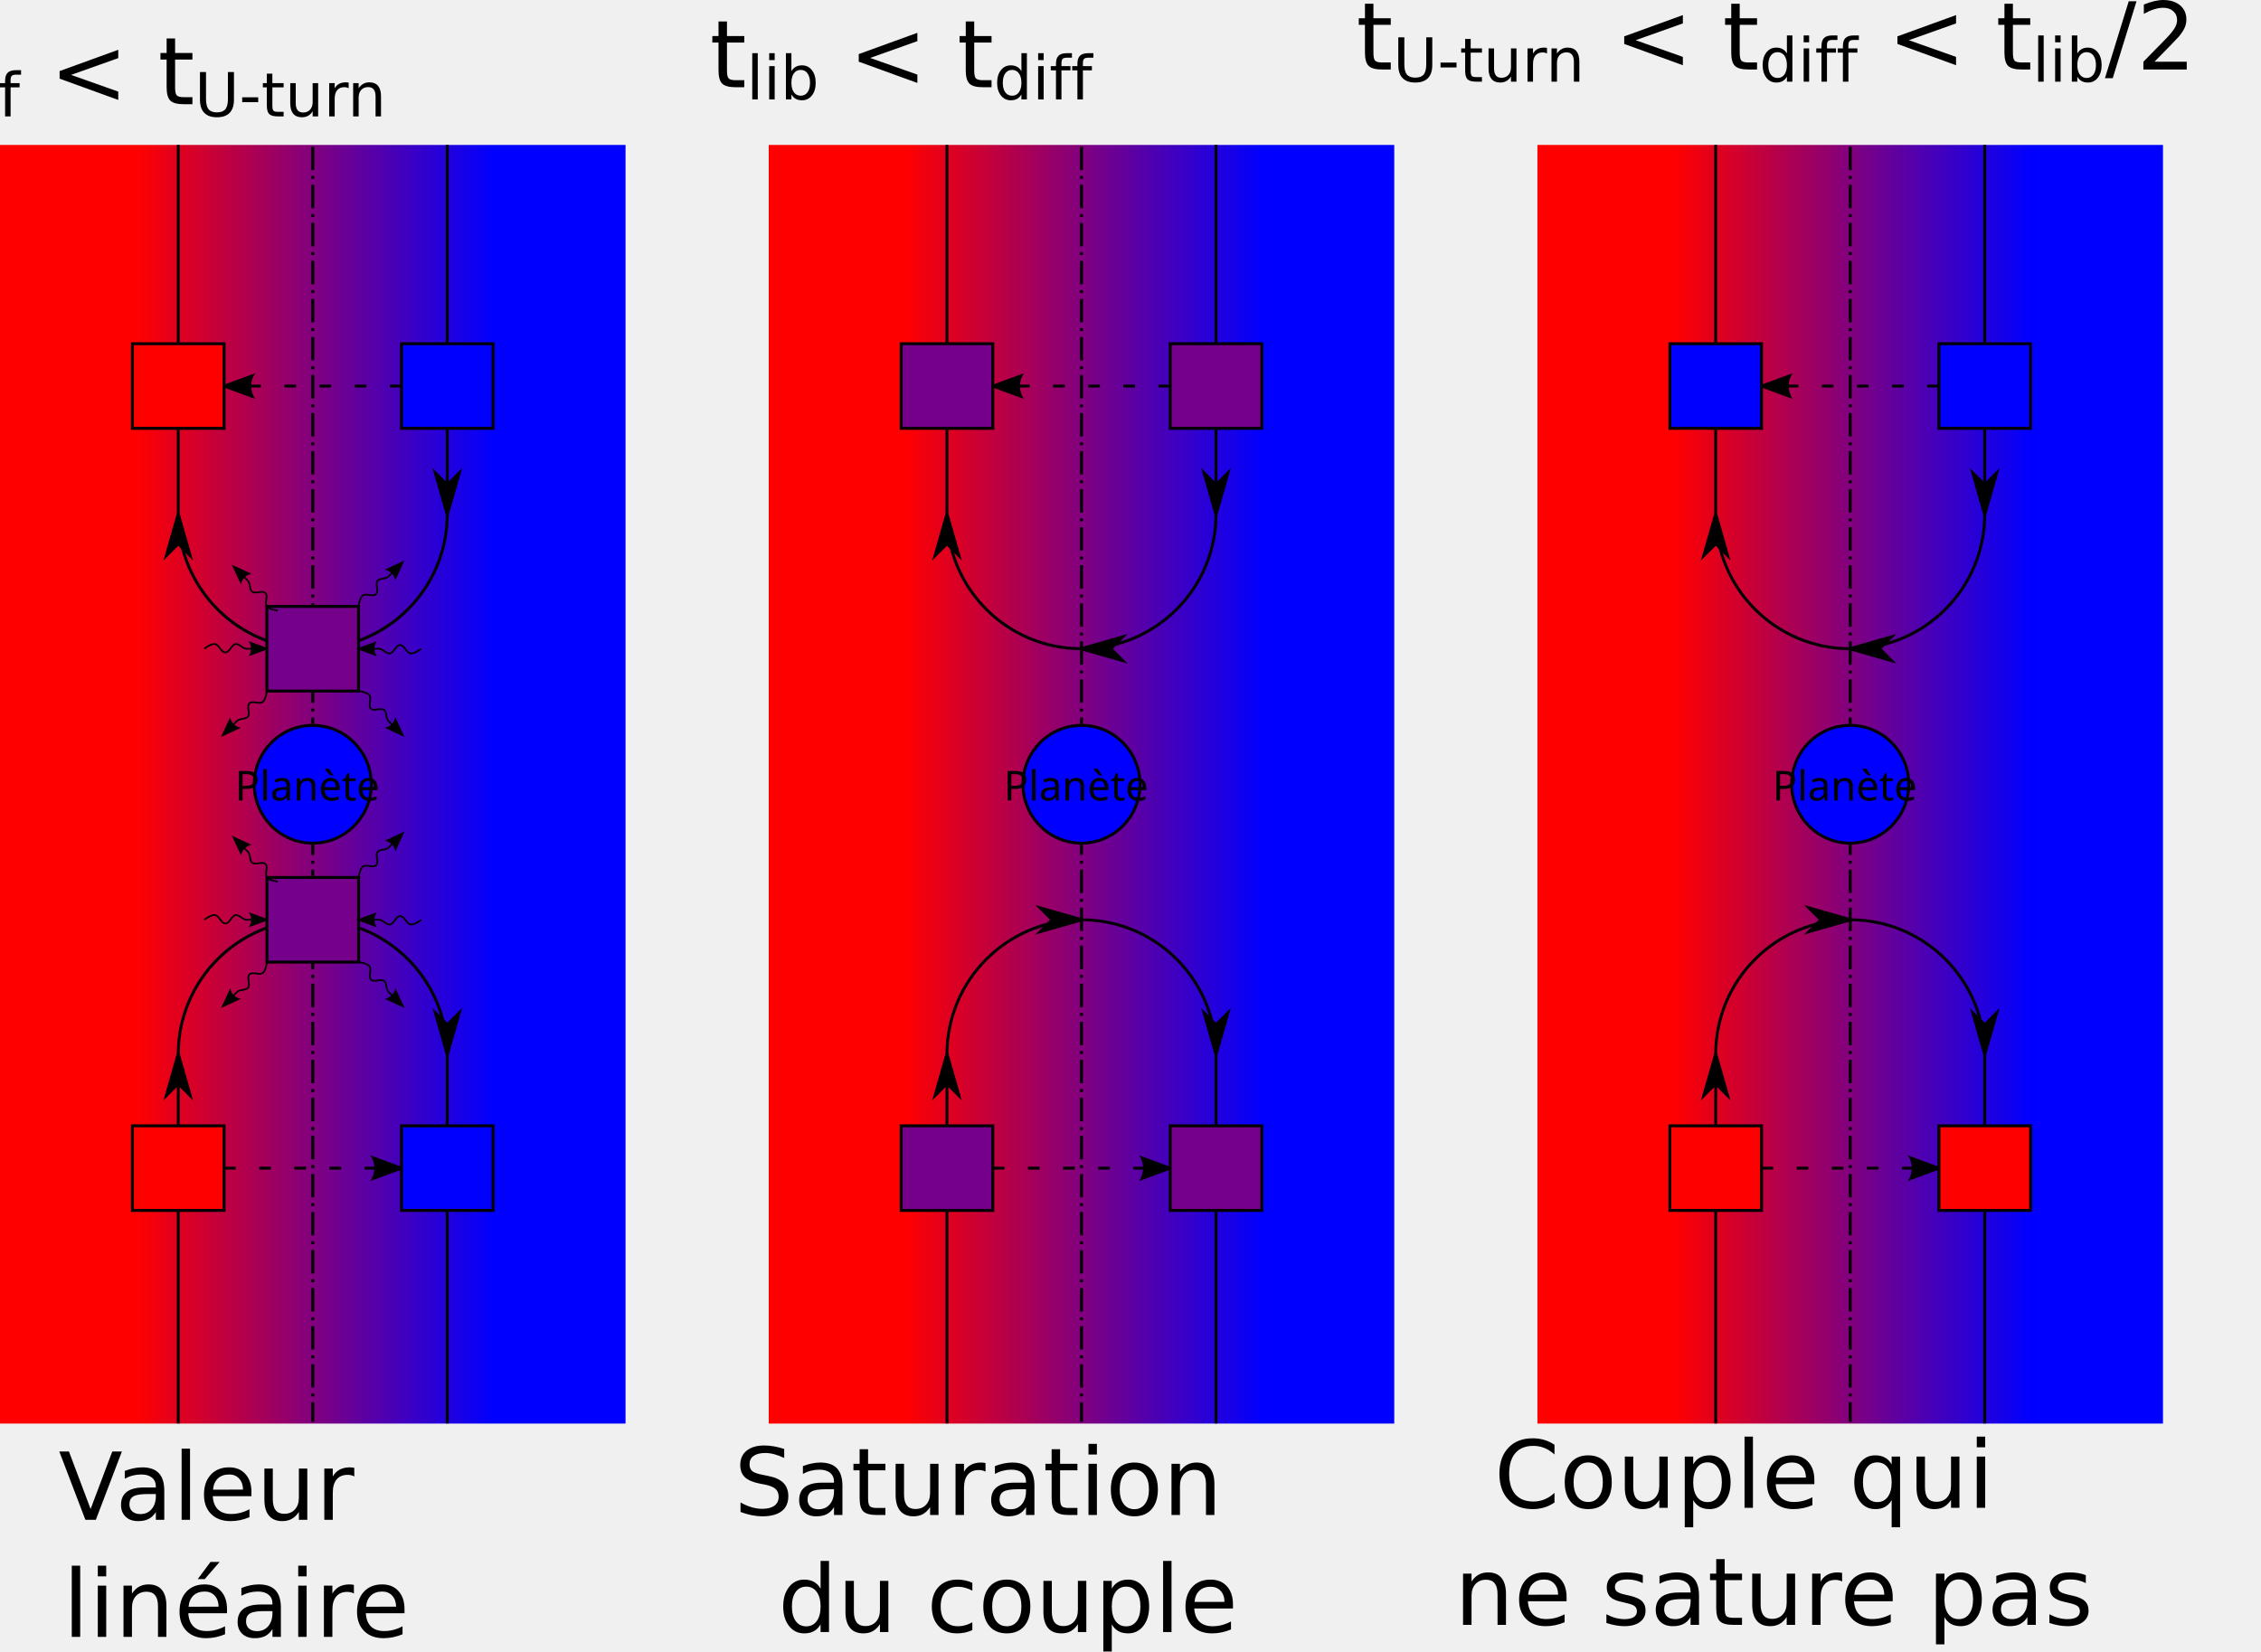
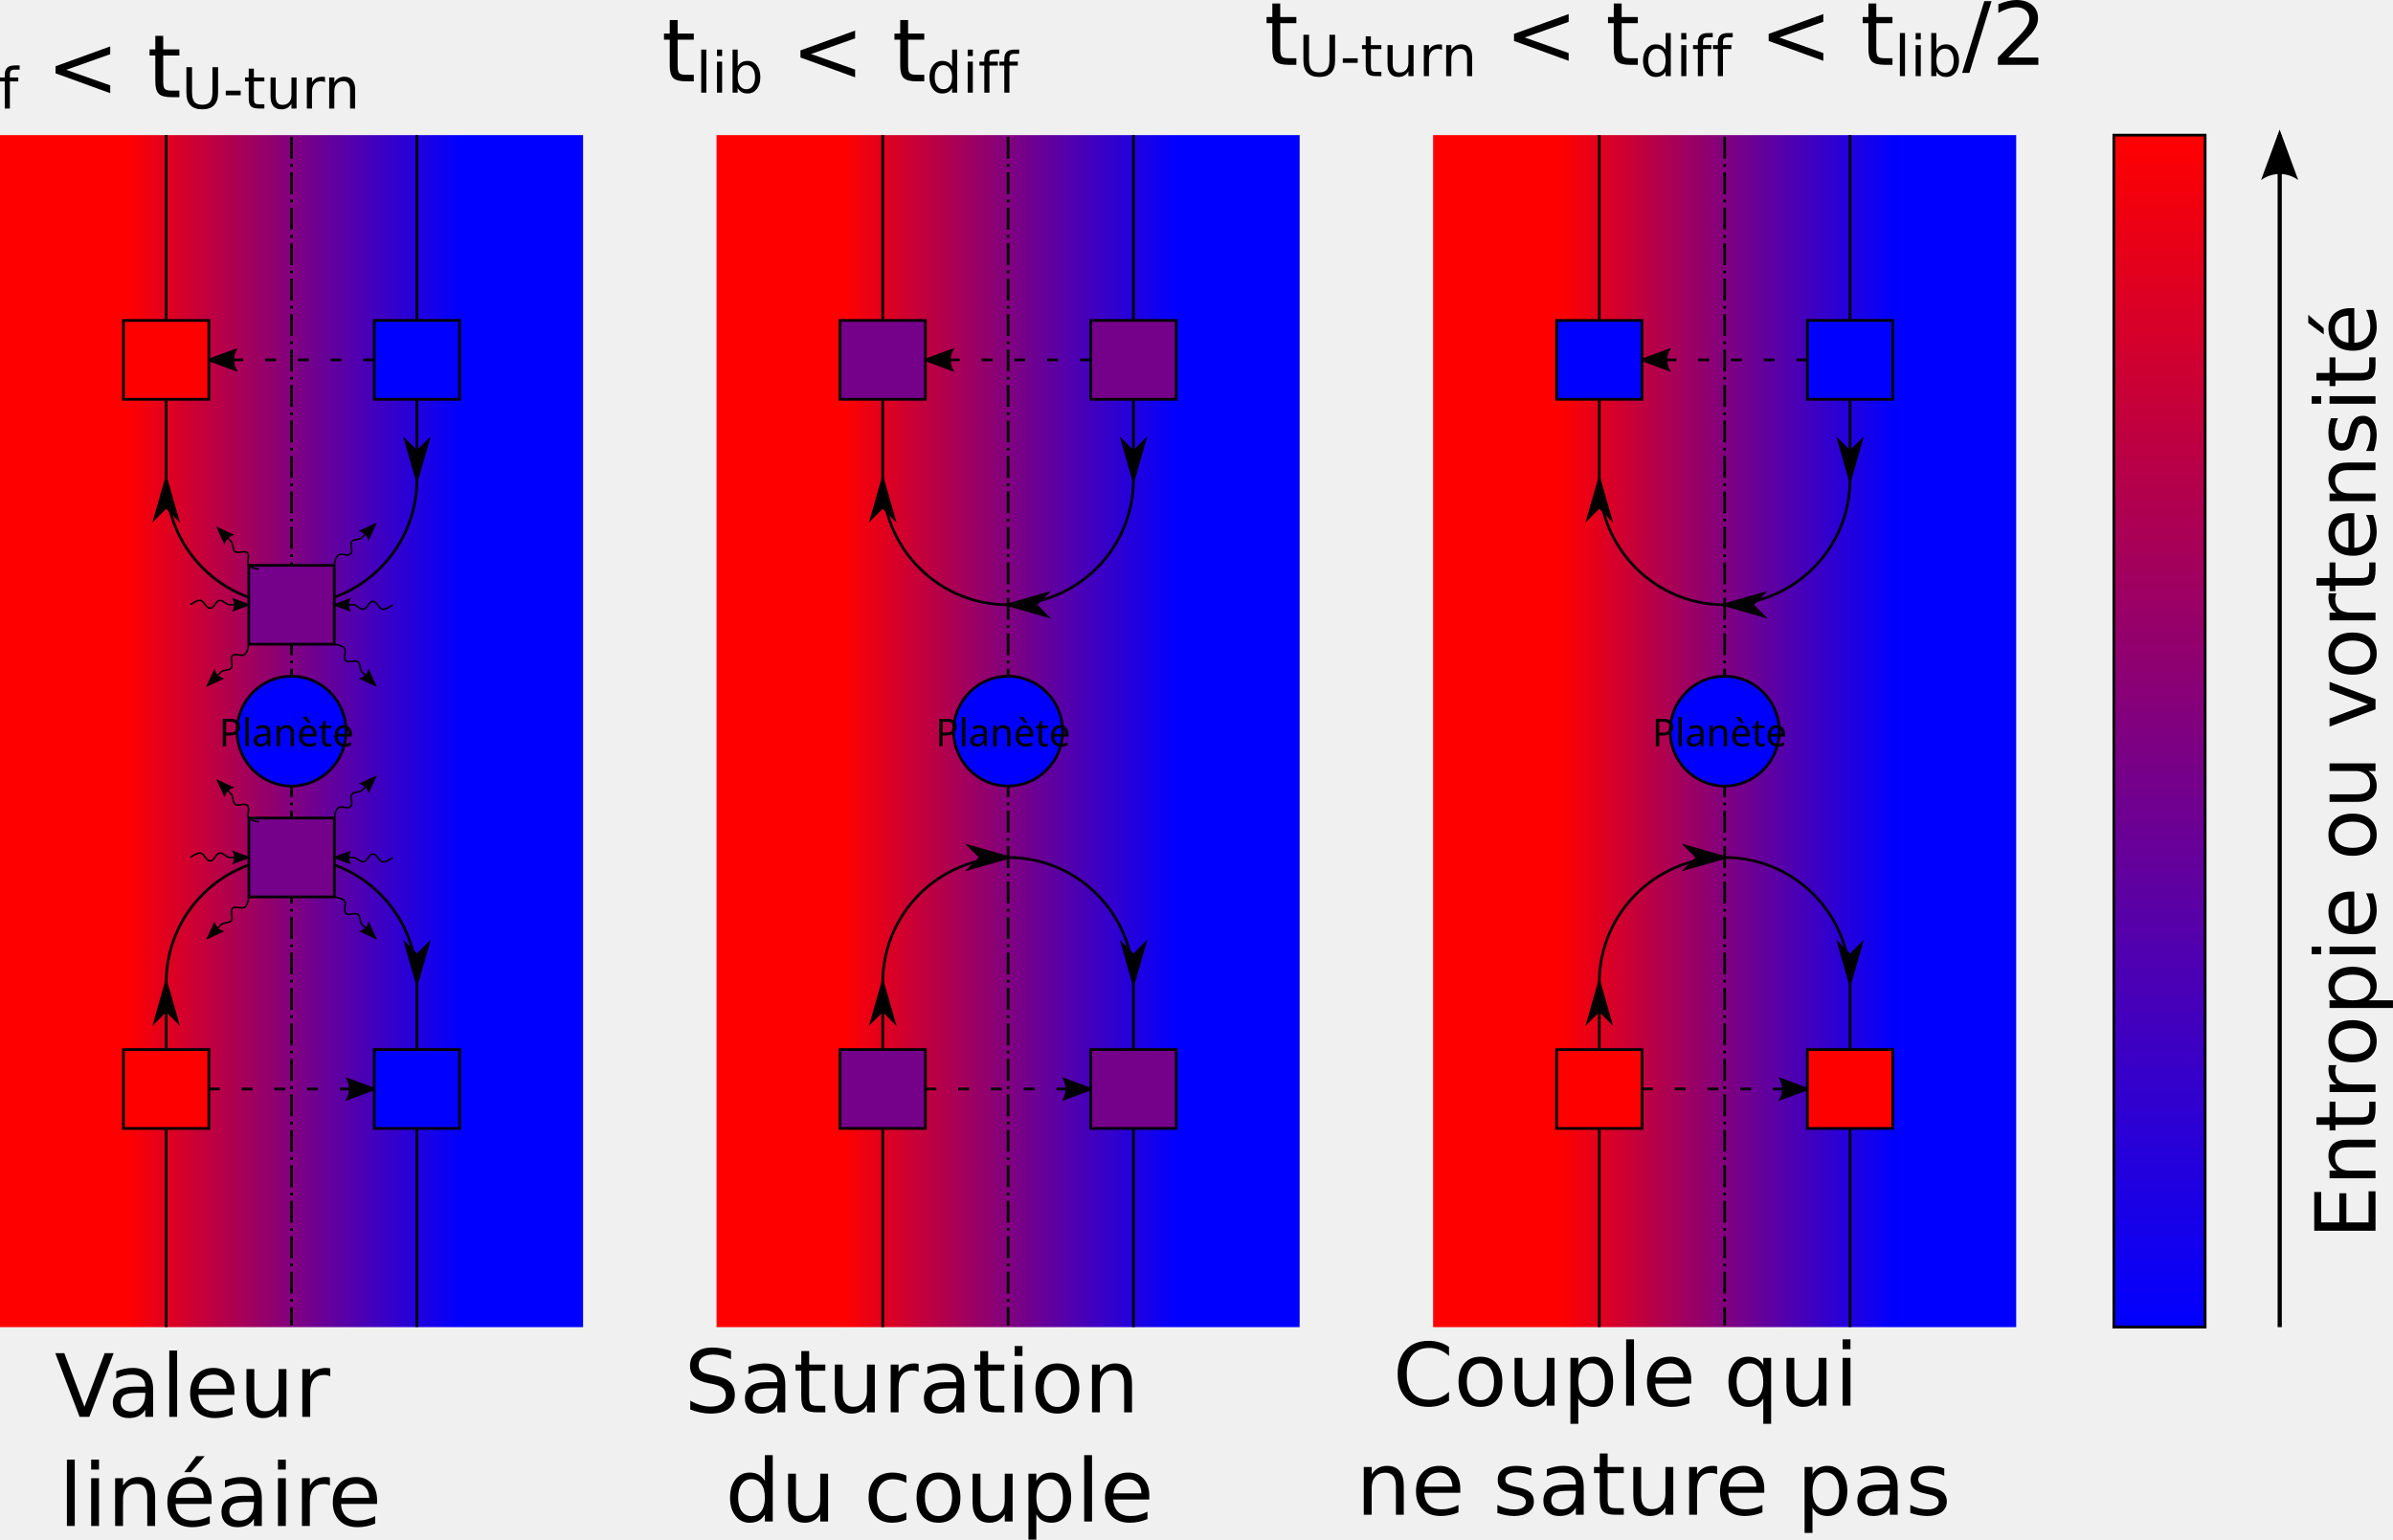
- <svg xmlns="http://www.w3.org/2000/svg" xmlns:xlink="http://www.w3.org/1999/xlink" width="772.431" height="564.331" viewBox="0 0 772.431 564.331" id="svg3031" version="1.1">
+ <svg xmlns="http://www.w3.org/2000/svg" xmlns:xlink="http://www.w3.org/1999/xlink" width="569.467" height="366.422" viewBox="0 0 569.467 366.422" id="svg3031" version="1.1">
  <defs id="defs3035">
    <marker orient="auto" refY="0" refX="0" id="Arrow2Lend" style="overflow:visible">
      <path id="path4685" style="font-size:12px;fill-rule:evenodd;stroke-width:0.625;stroke-linejoin:round" d="M 8.719,4.034 -2.207,0.016 8.719,-4.002 c -1.745,2.372 -1.735,5.617 -6e-7,8.035 z" transform="matrix(-1.1,0,0,-1.1,-1.1,0)" />
    </marker>
    <linearGradient id="linearGradient3984">
      <stop style="stop-color:#ff0000;stop-opacity:1;" offset="0" id="stop3986" />
      <stop style="stop-color:#0000ff;stop-opacity:1;" offset="1" id="stop3988" />
    </linearGradient>
    <marker style="overflow:visible" id="Arrow1Lend-2" refX="0" refY="0" orient="auto">
      <path transform="matrix(-0.8,0,0,-0.8,-10,0)" style="fill-rule:evenodd;stroke:#000000;stroke-width:1pt;marker-start:none" d="M 0,0 5,-5 -12.5,0 5,5 0,0 z" id="path3763" />
    </marker>
    <linearGradient xlink:href="#linearGradient3984" id="linearGradient7301" gradientUnits="userSpaceOnUse" gradientTransform="translate(-471.0919,-1.7965868e-6)" x1="-210.606" y1="220.146" x2="-88.147" y2="220.146" />
    <linearGradient xlink:href="#linearGradient3984" id="linearGradient7303" gradientUnits="userSpaceOnUse" gradientTransform="translate(-213.0533,-1.7965868e-6)" x1="-210.606" y1="220.146" x2="-88.147" y2="220.146" />
    <linearGradient xlink:href="#linearGradient3984" id="linearGradient7305" gradientUnits="userSpaceOnUse" gradientTransform="translate(54.15125,-1.7965868e-6)" x1="-210.606" y1="220.146" x2="-88.147" y2="220.146" />
+     <linearGradient xlink:href="#linearGradient3984" id="linearGradient3862" x1="791.463" y1="49.525" x2="791.463" y2="486.44" gradientUnits="userSpaceOnUse" gradientTransform="matrix(0.6493026,0,0,0.6493026,-2.8117872e-6,-1.630387e-6)" />
  </defs>
-   <g style="font-size:14px;font-style:normal;font-variant:normal;font-weight:normal;font-stretch:normal;text-align:start;line-height:125%;letter-spacing:0px;word-spacing:0px;writing-mode:lr-tb;text-anchor:start;fill:#ffffff;fill-opacity:1;stroke:none;font-family:Sans;-inkscape-font-specification:Sans" id="text6004" transform="translate(-122.889,-709.0638)" />
-   <g style="font-size:14px;font-style:normal;font-variant:normal;font-weight:normal;font-stretch:normal;text-align:start;line-height:125%;letter-spacing:0px;word-spacing:0px;writing-mode:lr-tb;text-anchor:start;fill:#ffffff;fill-opacity:1;stroke:none;font-family:Sans;-inkscape-font-specification:Sans" id="text6004-9" transform="translate(98.63056,-710.0609)" />
-   <g id="g7266" transform="translate(728.1893,47.83678)">
+   <g style="font-size:14px;font-style:normal;font-variant:normal;font-weight:normal;font-stretch:normal;text-align:start;line-height:125%;letter-spacing:0px;word-spacing:0px;writing-mode:lr-tb;text-anchor:start;fill:#ffffff;fill-opacity:1;stroke:none;font-family:Sans;-inkscape-font-specification:Sans" id="text6004" transform="translate(-270.1691,-808.0186)" />
+   <g style="font-size:14px;font-style:normal;font-variant:normal;font-weight:normal;font-stretch:normal;text-align:start;line-height:125%;letter-spacing:0px;word-spacing:0px;writing-mode:lr-tb;text-anchor:start;fill:#ffffff;fill-opacity:1;stroke:none;font-family:Sans;-inkscape-font-specification:Sans" id="text6004-9" transform="translate(-48.64946,-809.0157)" />
+   <g id="g7266" transform="matrix(0.6493026,0,0,0.6493026,472.8152,31.06054)">
    <rect y="1.688" x="-728.189" height="436.915" width="213.702" id="rect6919" style="fill:url(#linearGradient7301);fill-opacity:1;stroke:none" />
    <path id="path6921" d="m -621.338,2.304 0,435.684" style="fill:none;stroke:#000000;stroke-width:1;stroke-miterlimit:4;stroke-opacity:1;stroke-dasharray:8, 2, 1, 2;stroke-dashoffset:0" />
    <path id="path6923" d="m -591.039,84.071 -60.6,0" style="fill:#ff0000;fill-opacity:1;fill-rule:evenodd;stroke:#000000;stroke-width:1;stroke-linecap:butt;stroke-linejoin:miter;stroke-miterlimit:4;stroke-opacity:1;stroke-dasharray:4, 8;stroke-dashoffset:0;marker-end:url(#Arrow2Lend)" />
    <path transform="matrix(1,0,0,1.006404,-1101.338,-181.9176)" d="m 500,399.505 c 0,11.046 -8.954,20 -20,20 -11.046,0 -20,-8.954 -20,-20 0,-11.046 8.954,-20 20,-20 11.046,0 20,8.954 20,20 z" id="path6925" style="fill:#0000ff;fill-opacity:1;fill-rule:evenodd;stroke:#000000;stroke-width:0.997;stroke-miterlimit:4;stroke-opacity:1;stroke-dasharray:none;stroke-dashoffset:0" />
    <path id="path6927" d="m -667.292,438.578 0,-126.188 c 0,-25.376 20.593,-45.938 45.969,-45.938 25.376,0 45.938,20.562 45.938,45.938 l 0,126.188" style="fill:none;stroke:#000000;stroke-width:1;marker-mid:url(#Arrow1Lend-2)" />
    <path id="path6929" d="m -575.385,1.682 0,126.219 c 0,25.376 -20.593,45.938 -45.969,45.938 -25.376,0 -45.938,-20.562 -45.938,-45.938 l 0,-126.219" style="fill:none;stroke:#000000;stroke-width:1;marker-mid:url(#Arrow1Lend-2)" />
    <use height="440.301" width="659.683" transform="matrix(-1,0,0,1,-717.4336,267.2458)" id="use6931" xlink:href="#path4473" y="0" x="0" />
    <text transform="scale(0.9968133,1.003197)" id="text6933" y="224.961" x="-649.988" style="font-size:14.045px;font-style:normal;font-variant:normal;font-weight:normal;font-stretch:normal;text-align:start;line-height:125%;letter-spacing:0px;word-spacing:0px;writing-mode:lr-tb;text-anchor:start;fill:#000000;fill-opacity:1;stroke:none;font-family:Sans;-inkscape-font-specification:Sans" xml:space="preserve">
      <tspan y="224.961" x="-649.988" id="tspan6935">Planète</tspan>
    </text>
    <rect y="69.615" x="-591.039" height="28.912" width="31.307" id="rect6937" style="fill:#0000ff;stroke:#000000;stroke-width:1;stroke-linecap:butt;stroke-linejoin:miter;stroke-miterlimit:4;stroke-opacity:1;stroke-dasharray:none;stroke-dashoffset:0" />
    <rect style="fill:#ff0000;stroke:#000000;stroke-width:1;stroke-linecap:butt;stroke-linejoin:miter;stroke-miterlimit:4;stroke-opacity:1;stroke-dasharray:none;stroke-dashoffset:0" id="rect6939" width="31.307" height="28.912" x="-682.945" y="69.615" />
    <rect style="fill:#ff0000;stroke:#000000;stroke-width:1;stroke-linecap:butt;stroke-linejoin:miter;stroke-miterlimit:4;stroke-opacity:1;stroke-dasharray:none;stroke-dashoffset:0" id="rect6941" width="31.307" height="28.912" x="-682.945" y="336.861" />
    <rect y="336.861" x="-591.039" height="28.912" width="31.307" id="rect6943" style="fill:#0000ff;stroke:#000000;stroke-width:1;stroke-linecap:butt;stroke-linejoin:miter;stroke-miterlimit:4;stroke-opacity:1;stroke-dasharray:none;stroke-dashoffset:0" />
    <path id="path6947" d="m -658.393,266.453 c 0,0 2.303,-1.783 3.611,-1.618 1.527,0.193 2.072,2.876 3.611,2.876 1.539,0 2.075,-2.781 3.611,-2.876 1.202,-0.074 2.299,1.618 3.611,1.618 l 6.972,0" style="fill:none;stroke:#000000;stroke-width:0.584;stroke-linecap:butt;stroke-linejoin:miter;stroke-miterlimit:4;stroke-opacity:1;stroke-dasharray:none;stroke-dashoffset:0;marker-end:url(#Arrow2Lend)" />
    <rect y="251.997" x="-636.976" height="28.912" width="31.307" id="rect7149" style="fill:#75008a;fill-opacity:1;stroke:#000000;stroke-width:1;stroke-linecap:butt;stroke-linejoin:miter;stroke-miterlimit:4;stroke-opacity:1;stroke-dasharray:none;stroke-dashoffset:0" />
    <use x="0" y="0" xlink:href="#path6947" id="use7153" transform="matrix(-1,0,0,-1,-1242.646,532.9068)" width="659.683" height="440.301" />
    <use height="440.301" width="659.683" transform="matrix(-0.7071068,-0.7071068,0.7071068,-0.7071068,-1287.244,-23.73594)" id="use7155" xlink:href="#path6947" y="0" x="0" />
    <use x="0" y="0" xlink:href="#path6947" id="use7157" transform="matrix(0.7071068,-0.7071068,0.7071068,0.7071068,-328.5267,-401.9674)" width="659.683" height="440.301" />
    <use height="440.301" width="659.683" transform="matrix(0.7071068,0.7071068,-0.7071068,0.7071068,48.2954,558.0522)" id="use7159" xlink:href="#path6947" y="0" x="0" />
    <use x="0" y="0" xlink:href="#path6947" id="use7161" transform="matrix(-0.7071068,0.7071068,-0.7071068,-0.7071068,-914.1189,934.8743)" width="659.683" height="440.301" />
    <rect style="fill:#75008a;fill-opacity:1;stroke:#000000;stroke-width:1;stroke-linecap:butt;stroke-linejoin:miter;stroke-miterlimit:4;stroke-opacity:1;stroke-dasharray:none;stroke-dashoffset:0" id="rect7165" width="31.307" height="28.912" x="-637.007" y="159.382" />
    <use height="440.301" width="659.683" transform="matrix(-1,0,0,-1,-1242.677,440.2918)" id="use7167" xlink:href="#path6947" y="0" x="0" />
    <use x="0" y="0" xlink:href="#path6947" id="use7169" transform="matrix(-0.7071068,-0.7071068,0.7071068,-0.7071068,-1287.275,-116.351)" width="659.683" height="440.301" />
    <use height="440.301" width="659.683" transform="matrix(0.7071068,-0.7071068,0.7071068,0.7071068,-328.5579,-494.5824)" id="use7171" xlink:href="#path6947" y="0" x="0" />
    <use x="0" y="0" xlink:href="#path6947" id="use7173" transform="matrix(0.7071068,0.7071068,-0.7071068,0.7071068,48.26414,465.4372)" width="659.683" height="440.301" />
    <use height="440.301" width="659.683" transform="matrix(-0.7071068,0.7071068,-0.7071068,-0.7071068,-914.1502,842.2592)" id="use7175" xlink:href="#path6947" y="0" x="0" />
    <use height="440.301" width="659.683" transform="translate(-0.03125422,-92.61503)" id="use7177" xlink:href="#path6947" y="0" x="0" />
    <text id="text7179" y="-12.225" x="-620.874" style="font-size:32px;font-style:normal;font-variant:normal;font-weight:normal;font-stretch:normal;text-align:center;line-height:125%;letter-spacing:0px;word-spacing:0px;writing-mode:lr-tb;text-anchor:middle;fill:#000000;fill-opacity:1;stroke:none;font-family:DejaVu Sans;-inkscape-font-specification:DejaVu Sans" xml:space="preserve">
      <tspan y="-12.225" x="-620.874" id="tspan7181">t<tspan id="tspan7185" style="font-size:20.8px;baseline-shift:sub">diff</tspan> &lt; t<tspan id="tspan7183" style="font-size:20.8px;baseline-shift:sub">U-turn</tspan>
      </tspan>
    </text>
    <text id="text7205" y="471.479" x="-622.057" style="font-size:32px;font-style:normal;font-variant:normal;font-weight:normal;font-stretch:normal;text-align:center;line-height:125%;letter-spacing:0px;word-spacing:0px;writing-mode:lr-tb;text-anchor:middle;fill:#000000;fill-opacity:1;stroke:none;font-family:DejaVu Sans;-inkscape-font-specification:DejaVu Sans" xml:space="preserve">
      <tspan y="471.479" x="-622.057" id="tspan7207">Valeur</tspan>
      <tspan y="511.479" x="-622.057" id="tspan3075">linéaire</tspan>
    </text>
  </g>
-   <g id="g7244" transform="translate(732.7722,47.83678)">
+   <g id="g7244" transform="matrix(0.6493026,0,0,0.6493026,475.7908,31.06054)">
    <rect style="fill:url(#linearGradient7303);fill-opacity:1;stroke:none" id="rect6891" width="213.702" height="436.915" x="-470.151" y="1.688" />
    <path style="fill:none;stroke:#000000;stroke-width:1;stroke-miterlimit:4;stroke-opacity:1;stroke-dasharray:8, 2, 1, 2;stroke-dashoffset:0" d="m -363.3,2.304 0,435.684" id="path6893" />
    <path style="fill:#ff0000;fill-opacity:1;fill-rule:evenodd;stroke:#000000;stroke-width:1;stroke-linecap:butt;stroke-linejoin:miter;stroke-miterlimit:4;stroke-opacity:1;stroke-dasharray:4, 8;stroke-dashoffset:0;marker-end:url(#Arrow2Lend)" d="m -333,84.071 -60.6,0" id="path6895" />
    <path style="fill:#0000ff;fill-opacity:1;fill-rule:evenodd;stroke:#000000;stroke-width:0.997;stroke-miterlimit:4;stroke-opacity:1;stroke-dasharray:none;stroke-dashoffset:0" id="path6897" d="m 500,399.505 c 0,11.046 -8.954,20 -20,20 -11.046,0 -20,-8.954 -20,-20 0,-11.046 8.954,-20 20,-20 11.046,0 20,8.954 20,20 z" transform="matrix(1,0,0,1.006404,-843.2998,-181.9176)" />
    <path style="fill:none;stroke:#000000;stroke-width:1;marker-mid:url(#Arrow1Lend-2)" d="m -409.253,438.578 0,-126.188 c 0,-25.376 20.593,-45.938 45.969,-45.938 25.376,0 45.938,20.562 45.938,45.938 l 0,126.188" id="path6899" />
    <path style="fill:none;stroke:#000000;stroke-width:1;marker-mid:url(#Arrow1Lend-2)" d="m -317.347,1.682 0,126.219 c 0,25.376 -20.593,45.938 -45.969,45.938 -25.376,0 -45.938,-20.562 -45.938,-45.938 l 0,-126.219" id="path6901" />
    <use x="0" y="0" xlink:href="#path4473" id="use6903" transform="matrix(-1,0,0,1,-459.3951,267.2458)" width="659.683" height="440.301" />
    <text xml:space="preserve" style="font-size:14.045px;font-style:normal;font-variant:normal;font-weight:normal;font-stretch:normal;text-align:start;line-height:125%;letter-spacing:0px;word-spacing:0px;writing-mode:lr-tb;text-anchor:start;fill:#000000;fill-opacity:1;stroke:none;font-family:Sans;-inkscape-font-specification:Sans" x="-391.124" y="224.961" id="text6905" transform="scale(0.9968133,1.003197)">
      <tspan id="tspan6907" x="-391.124" y="224.961">Planète</tspan>
    </text>
    <rect style="fill:#75008a;fill-opacity:1;stroke:#000000;stroke-width:1;stroke-linecap:butt;stroke-linejoin:miter;stroke-miterlimit:4;stroke-opacity:1;stroke-dasharray:none;stroke-dashoffset:0" id="rect6909" width="31.307" height="28.912" x="-333" y="69.615" />
    <rect y="69.615" x="-424.906" height="28.912" width="31.307" id="rect6911" style="fill:#75008a;fill-opacity:1;stroke:#000000;stroke-width:1;stroke-linecap:butt;stroke-linejoin:miter;stroke-miterlimit:4;stroke-opacity:1;stroke-dasharray:none;stroke-dashoffset:0" />
    <rect y="336.861" x="-424.906" height="28.912" width="31.307" id="rect6913" style="fill:#75008a;fill-opacity:1;stroke:#000000;stroke-width:1;stroke-linecap:butt;stroke-linejoin:miter;stroke-miterlimit:4;stroke-opacity:1;stroke-dasharray:none;stroke-dashoffset:0" />
    <rect style="fill:#75008a;fill-opacity:1;stroke:#000000;stroke-width:1;stroke-linecap:butt;stroke-linejoin:miter;stroke-miterlimit:4;stroke-opacity:1;stroke-dasharray:none;stroke-dashoffset:0" id="rect6915" width="31.307" height="28.912" x="-333" y="336.861" />
    <text id="text7187" y="-18.027" x="-363.922" style="font-size:32px;font-style:normal;font-variant:normal;font-weight:normal;font-stretch:normal;text-align:center;line-height:125%;letter-spacing:0px;word-spacing:0px;writing-mode:lr-tb;text-anchor:middle;fill:#000000;fill-opacity:1;stroke:none;font-family:DejaVu Sans;-inkscape-font-specification:DejaVu Sans" xml:space="preserve">
      <tspan y="-18.027" x="-363.922" id="tspan7189">t<tspan id="tspan7193" style="font-size:20.8px;baseline-shift:sub">lib</tspan> &lt; t<tspan id="tspan7191" style="font-size:20.8px;baseline-shift:sub">diff</tspan>
      </tspan>
    </text>
    <text id="text7209" y="469.838" x="-362.979" style="font-size:32px;font-style:normal;font-variant:normal;font-weight:normal;font-stretch:normal;text-align:center;line-height:125%;letter-spacing:0px;word-spacing:0px;writing-mode:lr-tb;text-anchor:middle;fill:#000000;fill-opacity:1;stroke:none;font-family:DejaVu Sans;-inkscape-font-specification:DejaVu Sans" xml:space="preserve">
      <tspan y="469.838" x="-362.979" id="tspan7211">Saturation</tspan>
      <tspan id="tspan7213" y="509.838" x="-362.979">du couple</tspan>
    </text>
  </g>
-   <g id="g7221" transform="translate(728.1893,47.83678)">
+   <g id="g7221" transform="matrix(0.6493026,0,0,0.6493026,472.8152,31.06054)">
    <rect y="1.688" x="-202.946" height="436.915" width="213.702" id="rect3982" style="fill:url(#linearGradient7305);fill-opacity:1;stroke:none" />
    <path id="path4774" d="m -96.095,2.304 0,435.684" style="fill:none;stroke:#000000;stroke-width:1;stroke-miterlimit:4;stroke-opacity:1;stroke-dasharray:8, 2, 1, 2;stroke-dashoffset:0" />
    <path id="path4473" d="m -65.795,84.071 -60.6,0" style="fill:#ff0000;fill-opacity:1;fill-rule:evenodd;stroke:#000000;stroke-width:1;stroke-linecap:butt;stroke-linejoin:miter;stroke-miterlimit:4;stroke-opacity:1;stroke-dasharray:4, 8;stroke-dashoffset:0;marker-end:url(#Arrow2Lend)" />
    <path transform="matrix(1,0,0,1.006404,-576.0953,-181.9176)" d="m 500,399.505 c 0,11.046 -8.954,20 -20,20 -11.046,0 -20,-8.954 -20,-20 0,-11.046 8.954,-20 20,-20 11.046,0 20,8.954 20,20 z" id="path4770" style="fill:#0000ff;fill-opacity:1;fill-rule:evenodd;stroke:#000000;stroke-width:0.997;stroke-miterlimit:4;stroke-opacity:1;stroke-dasharray:none;stroke-dashoffset:0" />
    <path id="path6075" d="m -142.048,438.578 0,-126.188 c 0,-25.376 20.593,-45.938 45.969,-45.938 25.376,0 45.938,20.562 45.938,45.938 l 0,126.188" style="fill:none;stroke:#000000;stroke-width:1;marker-mid:url(#Arrow1Lend-2)" />
    <path id="path6072" d="m -50.142,1.682 0,126.219 c 0,25.376 -20.593,45.938 -45.969,45.938 -25.376,0 -45.938,-20.562 -45.938,-45.938 l 0,-126.219" style="fill:none;stroke:#000000;stroke-width:1;marker-mid:url(#Arrow1Lend-2)" />
    <use height="440.301" width="659.683" transform="matrix(-1,0,0,1,-192.1906,267.2458)" id="use6077" xlink:href="#path4473" y="0" x="0" />
    <text transform="scale(0.9968133,1.003197)" id="text5786" y="224.961" x="-123.066" style="font-size:14.045px;font-style:normal;font-variant:normal;font-weight:normal;font-stretch:normal;text-align:start;line-height:125%;letter-spacing:0px;word-spacing:0px;writing-mode:lr-tb;text-anchor:start;fill:#000000;fill-opacity:1;stroke:none;font-family:Sans;-inkscape-font-specification:Sans" xml:space="preserve">
      <tspan y="224.961" x="-123.066" id="tspan5788">Planète</tspan>
    </text>
    <rect y="69.615" x="-65.795" height="28.912" width="31.307" id="rect3980" style="fill:#0000ff;stroke:#000000;stroke-width:1;stroke-linecap:butt;stroke-linejoin:miter;stroke-miterlimit:4;stroke-opacity:1;stroke-dasharray:none;stroke-dashoffset:0" />
    <rect style="fill:#0000ff;stroke:#000000;stroke-width:1;stroke-linecap:butt;stroke-linejoin:miter;stroke-miterlimit:4;stroke-opacity:1;stroke-dasharray:none;stroke-dashoffset:0" id="use3992" width="31.307" height="28.912" x="-157.702" y="69.615" />
    <rect style="fill:#ff0000;stroke:#000000;stroke-width:1;stroke-linecap:butt;stroke-linejoin:miter;stroke-miterlimit:4;stroke-opacity:1;stroke-dasharray:none;stroke-dashoffset:0" id="rect3994" width="31.307" height="28.912" x="-157.702" y="336.861" />
    <rect y="336.861" x="-65.795" height="28.912" width="31.307" id="use3996" style="fill:#ff0000;stroke:#000000;stroke-width:1;stroke-linecap:butt;stroke-linejoin:miter;stroke-miterlimit:4;stroke-opacity:1;stroke-dasharray:none;stroke-dashoffset:0" />
    <text id="text7195" y="-24.087" x="-95.956" style="font-size:32px;font-style:normal;font-variant:normal;font-weight:normal;font-stretch:normal;text-align:center;line-height:125%;letter-spacing:0px;word-spacing:0px;writing-mode:lr-tb;text-anchor:middle;fill:#000000;fill-opacity:1;stroke:none;font-family:DejaVu Sans;-inkscape-font-specification:DejaVu Sans" xml:space="preserve">
      <tspan y="-24.087" x="-95.956" id="tspan7197">t<tspan id="tspan7203" style="font-size:20.8px;baseline-shift:sub">U-turn</tspan> &lt; t<tspan id="tspan7201" style="font-size:20.8px;baseline-shift:sub">diff</tspan> &lt; t<tspan id="tspan7199" style="font-size:20.8px;baseline-shift:sub">lib</tspan>/2</tspan>
    </text>
    <text id="text7215" y="467.377" x="-96.759" style="font-size:32px;font-style:normal;font-variant:normal;font-weight:normal;font-stretch:normal;text-align:center;line-height:125%;letter-spacing:0px;word-spacing:0px;writing-mode:lr-tb;text-anchor:middle;fill:#000000;fill-opacity:1;stroke:none;font-family:DejaVu Sans;-inkscape-font-specification:DejaVu Sans" xml:space="preserve">
      <tspan y="467.377" x="-96.759" id="tspan7217">Couple qui</tspan>
      <tspan id="tspan7219" y="507.377" x="-96.759">ne sature pas</tspan>
    </text>
  </g>
+   <rect style="fill:url(#linearGradient3862);fill-opacity:1;stroke:#000000;stroke-width:0.649;stroke-linecap:butt;stroke-linejoin:miter;stroke-miterlimit:10;stroke-opacity:1;stroke-dasharray:none;stroke-dashoffset:0" id="rect3074" width="21.724" height="283.69" x="503.037" y="32.157" />
+   <path style="fill:none;stroke:#000000;stroke-width:1;stroke-linecap:butt;stroke-linejoin:miter;stroke-miterlimit:10;stroke-opacity:1;stroke-dasharray:none;stroke-dashoffset:0;marker-end:url(#Arrow2Lend)" d="m 542.508,315.847 0,-283.69" id="path3864" />
+   <text xml:space="preserve" style="font-size:20px;font-style:normal;font-variant:normal;font-weight:normal;font-stretch:normal;text-align:center;line-height:125%;letter-spacing:0px;word-spacing:0px;writing-mode:lr-tb;text-anchor:middle;fill:#000000;fill-opacity:1;stroke:none;font-family:DejaVu Sans;-inkscape-font-specification:DejaVu Sans" x="-174.037" y="565.307" id="text4050" transform="matrix(0,-1,1,0,0,0)">
+     <tspan id="tspan4052" x="-174.037" y="565.307">Entropie ou vortensité</tspan>
+   </text>
</svg>
